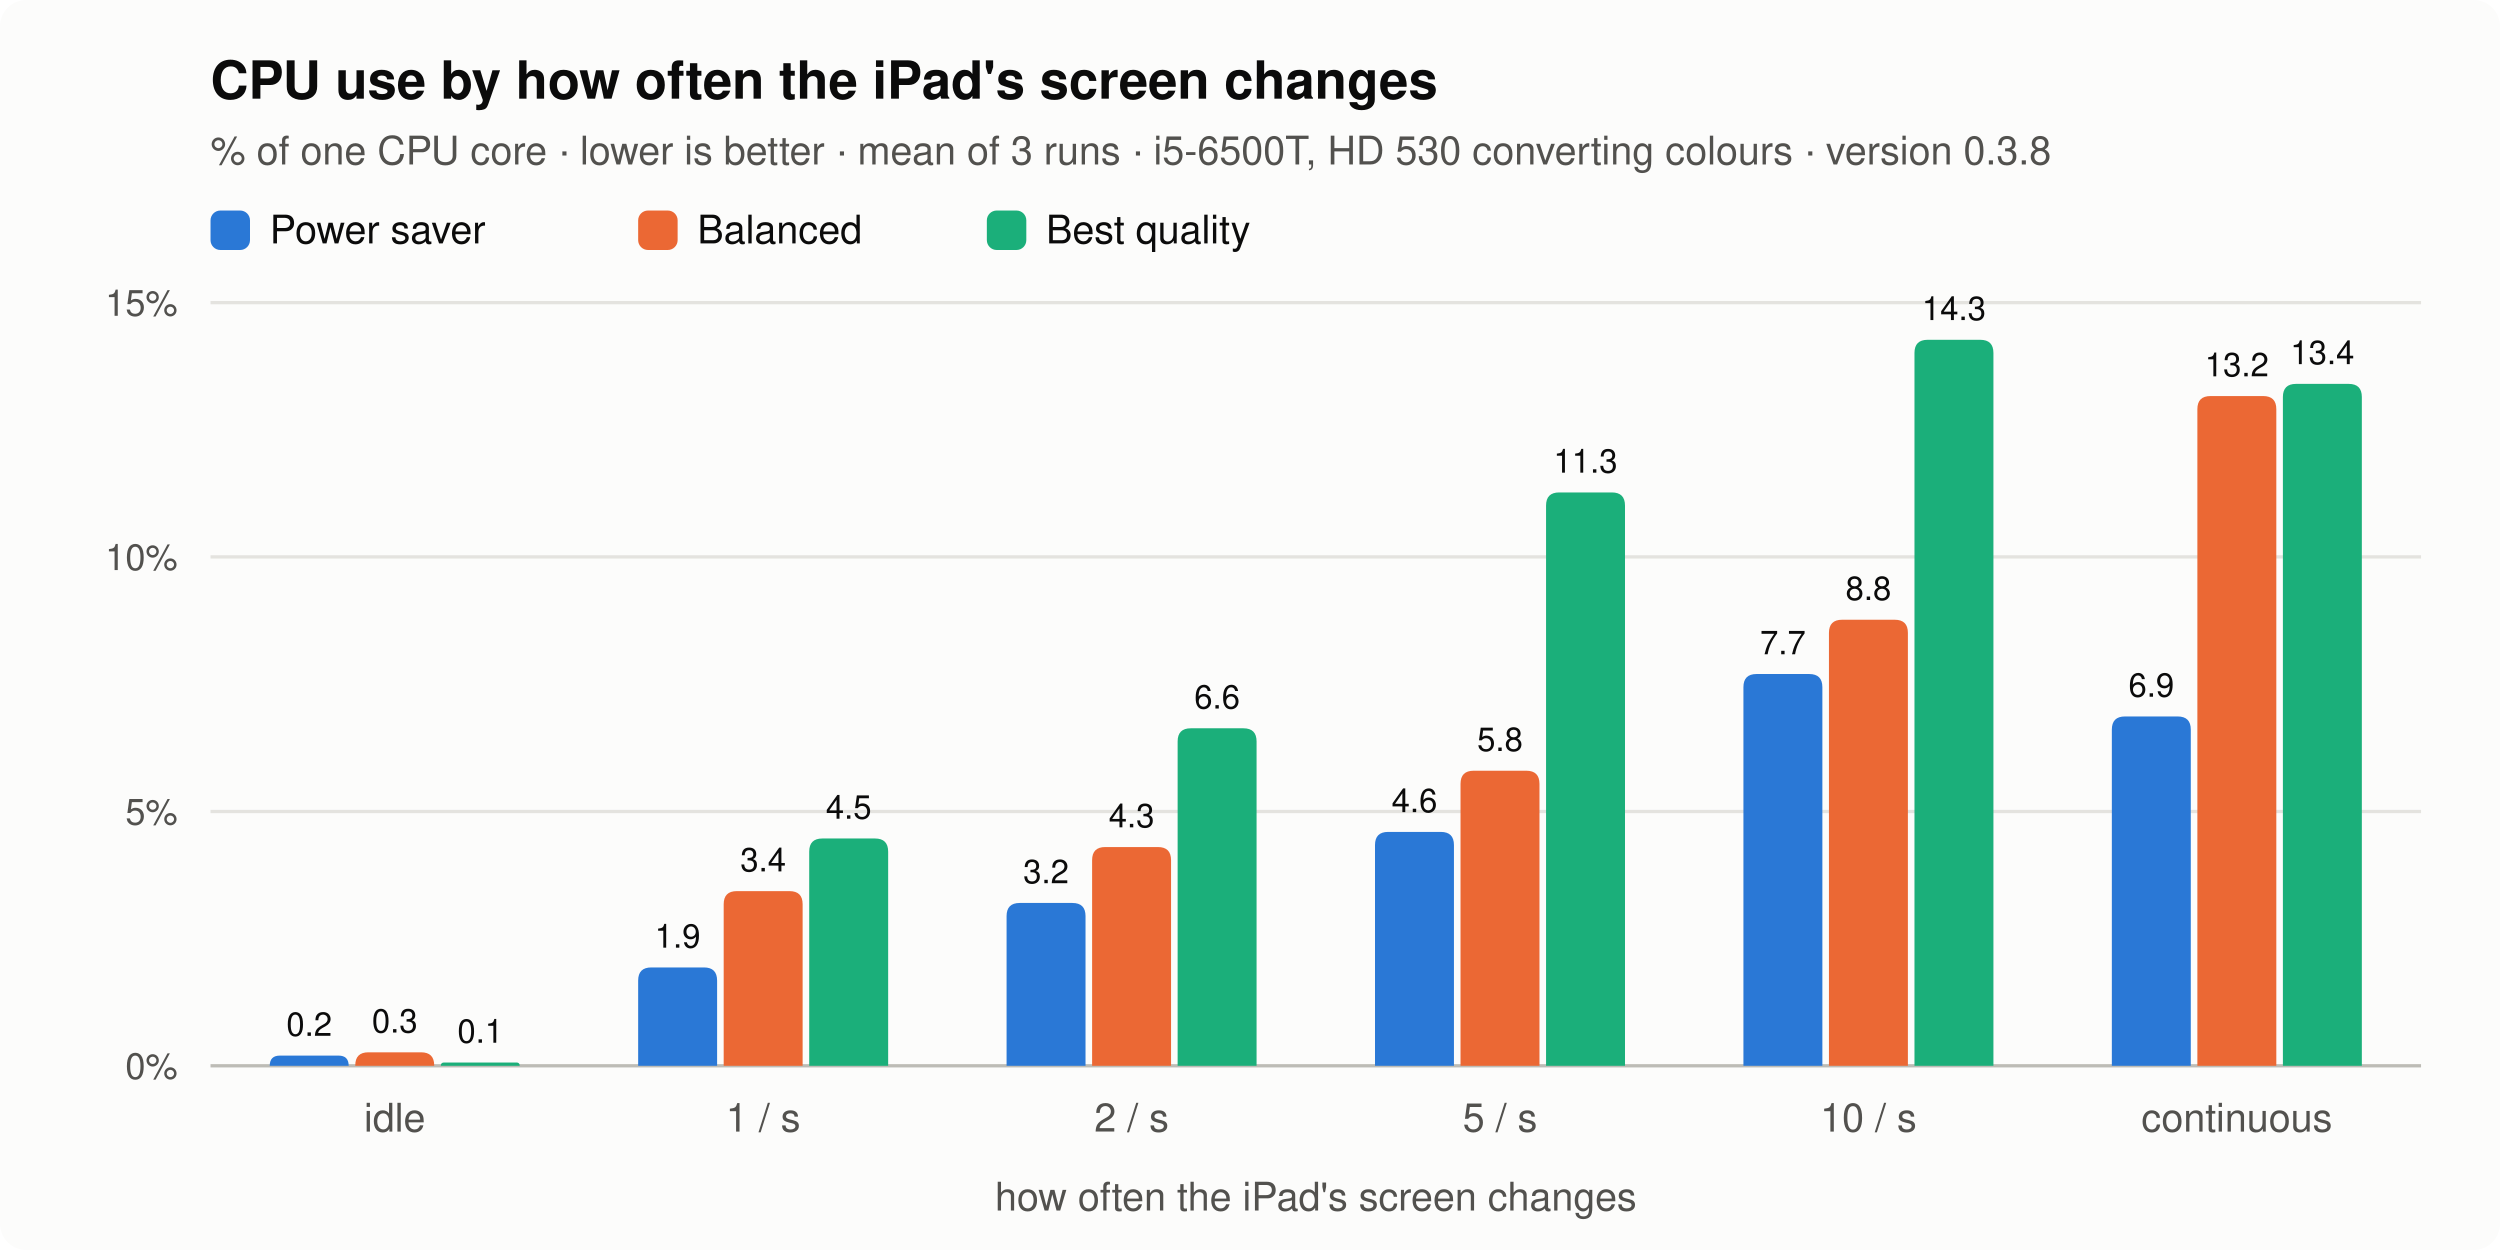
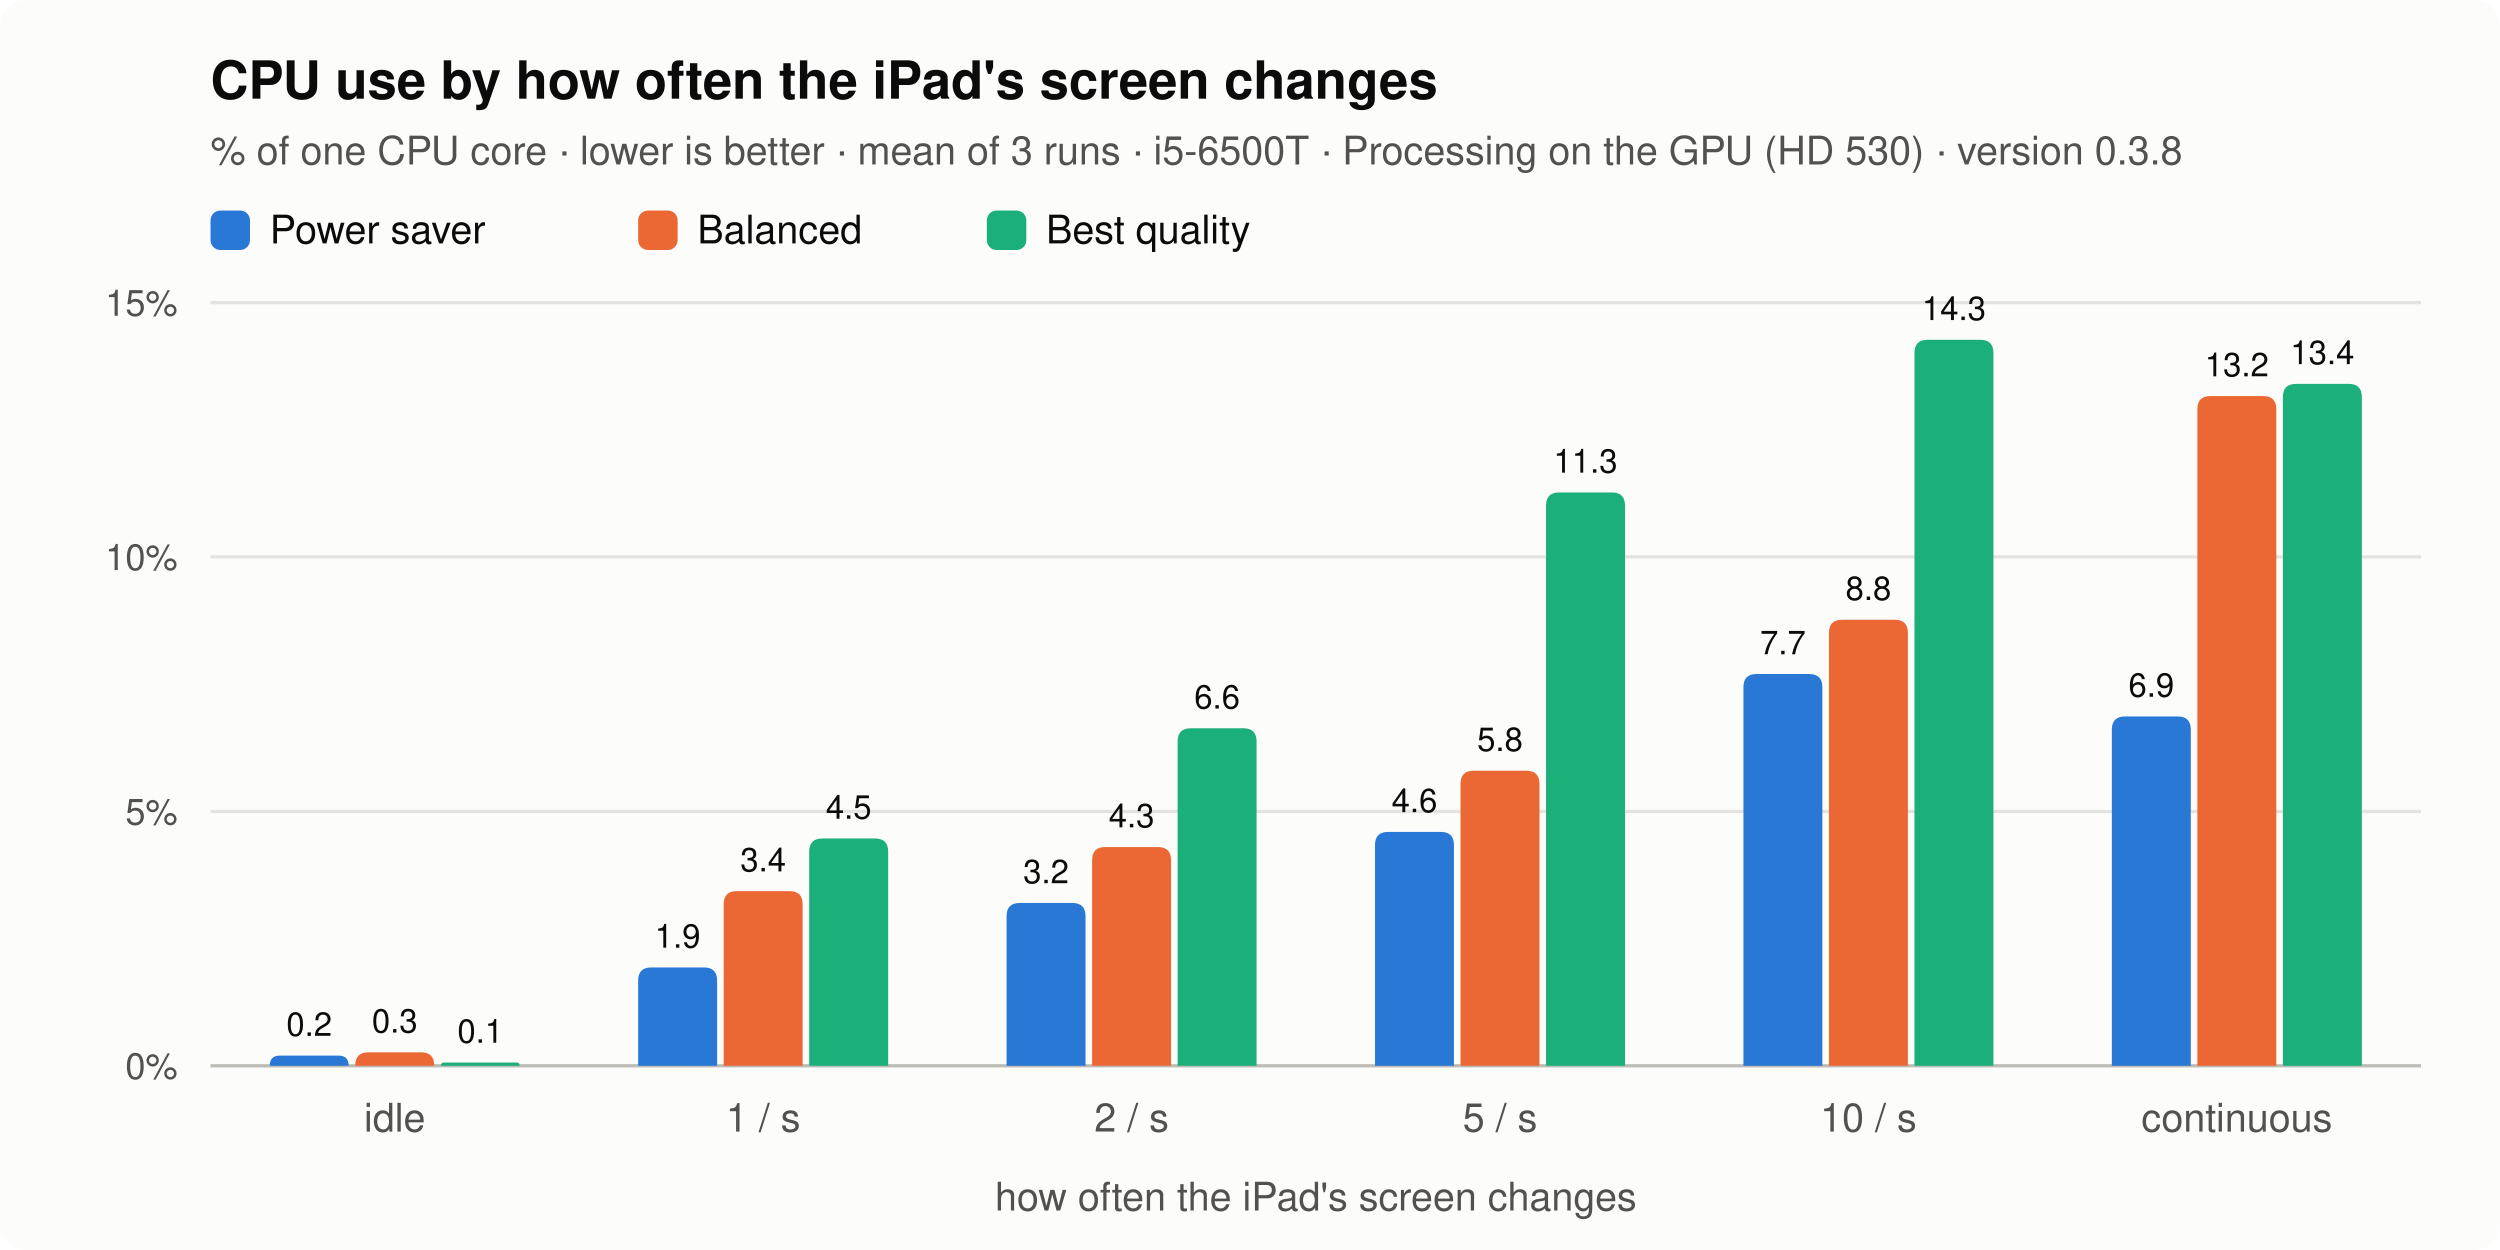
<svg xmlns="http://www.w3.org/2000/svg" width="760" height="380" viewBox="0 0 760 380" role="img" aria-labelledby="t d">
  <rect width="760" height="380" rx="8" fill="#fcfcfb" />
  <text x="64" y="30" font-family="-apple-system,BlinkMacSystemFont,'Segoe UI',Helvetica,Arial,sans-serif" font-size="16" font-weight="600" fill="#0b0b0b">CPU use by how often the iPad's screen changes</text>
-   <text x="64" y="50" font-family="-apple-system,BlinkMacSystemFont,'Segoe UI',Helvetica,Arial,sans-serif" font-size="12" fill="#52514e">% of one CPU core · lower is better · mean of 3 runs · i5-6500T, HD 530 converting colours · version 0.3.8</text>
+   <text x="64" y="50" font-family="-apple-system,BlinkMacSystemFont,'Segoe UI',Helvetica,Arial,sans-serif" font-size="12" fill="#52514e">% of one CPU core · lower is better · mean of 3 runs · i5-6500T · Processing on the GPU (HD 530) · version 0.3.8</text>
  <rect x="64" y="64" width="12" height="12" rx="3" fill="#2a78d6" />
  <text x="82" y="74" font-family="-apple-system,BlinkMacSystemFont,'Segoe UI',Helvetica,Arial,sans-serif" font-size="12" fill="#0b0b0b">Power saver</text>
  <rect x="194" y="64" width="12" height="12" rx="3" fill="#eb6834" />
  <text x="212" y="74" font-family="-apple-system,BlinkMacSystemFont,'Segoe UI',Helvetica,Arial,sans-serif" font-size="12" fill="#0b0b0b">Balanced</text>
  <rect x="300" y="64" width="12" height="12" rx="3" fill="#1baf7a" />
  <text x="318" y="74" font-family="-apple-system,BlinkMacSystemFont,'Segoe UI',Helvetica,Arial,sans-serif" font-size="12" fill="#0b0b0b">Best quality</text>
  <line x1="64" y1="324.0" x2="736" y2="324.0" stroke="#bdbcb6" stroke-width="1" />
  <text x="54" y="328.0" font-family="-apple-system,BlinkMacSystemFont,'Segoe UI',Helvetica,Arial,sans-serif" font-size="11" text-anchor="end" fill="#52514e">0%</text>
  <line x1="64" y1="246.7" x2="736" y2="246.7" stroke="#e4e3df" stroke-width="1" />
  <text x="54" y="250.7" font-family="-apple-system,BlinkMacSystemFont,'Segoe UI',Helvetica,Arial,sans-serif" font-size="11" text-anchor="end" fill="#52514e">5%</text>
  <line x1="64" y1="169.3" x2="736" y2="169.3" stroke="#e4e3df" stroke-width="1" />
  <text x="54" y="173.3" font-family="-apple-system,BlinkMacSystemFont,'Segoe UI',Helvetica,Arial,sans-serif" font-size="11" text-anchor="end" fill="#52514e">10%</text>
  <line x1="64" y1="92.0" x2="736" y2="92.0" stroke="#e4e3df" stroke-width="1" />
  <text x="54" y="96.0" font-family="-apple-system,BlinkMacSystemFont,'Segoe UI',Helvetica,Arial,sans-serif" font-size="11" text-anchor="end" fill="#52514e">15%</text>
  <path d="M82.0,324.0 V324.0 Q82.0,320.9 85.1,320.9 H102.9 Q106.0,320.9 106.0,324.0 V324.0 Z" fill="#2a78d6" />
  <text x="94.0" y="314.9" font-family="-apple-system,BlinkMacSystemFont,'Segoe UI',Helvetica,Arial,sans-serif" font-size="10" text-anchor="middle" fill="#0b0b0b">0.2</text>
  <path d="M108.0,324.0 V323.9 Q108.0,319.9 112.0,319.9 H128.0 Q132.0,319.9 132.0,323.9 V324.0 Z" fill="#eb6834" />
  <text x="120.0" y="313.9" font-family="-apple-system,BlinkMacSystemFont,'Segoe UI',Helvetica,Arial,sans-serif" font-size="10" text-anchor="middle" fill="#0b0b0b">0.3</text>
  <path d="M134.0,324.0 V324.0 Q134.0,323.0 135.0,323.0 H157.0 Q158.0,323.0 158.0,324.0 V324.0 Z" fill="#1baf7a" />
  <text x="146.0" y="317.0" font-family="-apple-system,BlinkMacSystemFont,'Segoe UI',Helvetica,Arial,sans-serif" font-size="10" text-anchor="middle" fill="#0b0b0b">0.1</text>
  <text x="120.0" y="344.0" font-family="-apple-system,BlinkMacSystemFont,'Segoe UI',Helvetica,Arial,sans-serif" font-size="12" text-anchor="middle" fill="#52514e">idle</text>
  <path d="M194.0,324.0 V298.1 Q194.0,294.1 198.0,294.1 H214.0 Q218.0,294.1 218.0,298.1 V324.0 Z" fill="#2a78d6" />
  <text x="206.0" y="288.1" font-family="-apple-system,BlinkMacSystemFont,'Segoe UI',Helvetica,Arial,sans-serif" font-size="10" text-anchor="middle" fill="#0b0b0b">1.9</text>
  <path d="M220.0,324.0 V274.9 Q220.0,270.9 224.0,270.9 H240.0 Q244.0,270.9 244.0,274.9 V324.0 Z" fill="#eb6834" />
  <text x="232.0" y="264.9" font-family="-apple-system,BlinkMacSystemFont,'Segoe UI',Helvetica,Arial,sans-serif" font-size="10" text-anchor="middle" fill="#0b0b0b">3.4</text>
  <path d="M246.0,324.0 V258.9 Q246.0,254.9 250.0,254.9 H266.0 Q270.0,254.9 270.0,258.9 V324.0 Z" fill="#1baf7a" />
  <text x="258.0" y="248.9" font-family="-apple-system,BlinkMacSystemFont,'Segoe UI',Helvetica,Arial,sans-serif" font-size="10" text-anchor="middle" fill="#0b0b0b">4.5</text>
  <text x="232.0" y="344.0" font-family="-apple-system,BlinkMacSystemFont,'Segoe UI',Helvetica,Arial,sans-serif" font-size="12" text-anchor="middle" fill="#52514e">1 / s</text>
  <path d="M306.0,324.0 V278.5 Q306.0,274.5 310.0,274.5 H326.0 Q330.0,274.5 330.0,278.5 V324.0 Z" fill="#2a78d6" />
  <text x="318.0" y="268.5" font-family="-apple-system,BlinkMacSystemFont,'Segoe UI',Helvetica,Arial,sans-serif" font-size="10" text-anchor="middle" fill="#0b0b0b">3.2</text>
  <path d="M332.0,324.0 V261.5 Q332.0,257.5 336.0,257.5 H352.0 Q356.0,257.5 356.0,261.5 V324.0 Z" fill="#eb6834" />
  <text x="344.0" y="251.5" font-family="-apple-system,BlinkMacSystemFont,'Segoe UI',Helvetica,Arial,sans-serif" font-size="10" text-anchor="middle" fill="#0b0b0b">4.3</text>
  <path d="M358.0,324.0 V225.4 Q358.0,221.4 362.0,221.4 H378.0 Q382.0,221.4 382.0,225.4 V324.0 Z" fill="#1baf7a" />
  <text x="370.0" y="215.4" font-family="-apple-system,BlinkMacSystemFont,'Segoe UI',Helvetica,Arial,sans-serif" font-size="10" text-anchor="middle" fill="#0b0b0b">6.6</text>
  <text x="344.0" y="344.0" font-family="-apple-system,BlinkMacSystemFont,'Segoe UI',Helvetica,Arial,sans-serif" font-size="12" text-anchor="middle" fill="#52514e">2 / s</text>
  <path d="M418.0,324.0 V256.9 Q418.0,252.9 422.0,252.9 H438.0 Q442.0,252.9 442.0,256.9 V324.0 Z" fill="#2a78d6" />
  <text x="430.0" y="246.9" font-family="-apple-system,BlinkMacSystemFont,'Segoe UI',Helvetica,Arial,sans-serif" font-size="10" text-anchor="middle" fill="#0b0b0b">4.6</text>
  <path d="M444.0,324.0 V238.3 Q444.0,234.3 448.0,234.3 H464.0 Q468.0,234.3 468.0,238.3 V324.0 Z" fill="#eb6834" />
  <text x="456.0" y="228.3" font-family="-apple-system,BlinkMacSystemFont,'Segoe UI',Helvetica,Arial,sans-serif" font-size="10" text-anchor="middle" fill="#0b0b0b">5.8</text>
  <path d="M470.0,324.0 V153.7 Q470.0,149.7 474.0,149.7 H490.0 Q494.0,149.7 494.0,153.7 V324.0 Z" fill="#1baf7a" />
  <text x="482.0" y="143.7" font-family="-apple-system,BlinkMacSystemFont,'Segoe UI',Helvetica,Arial,sans-serif" font-size="10" text-anchor="middle" fill="#0b0b0b">11.3</text>
  <text x="456.0" y="344.0" font-family="-apple-system,BlinkMacSystemFont,'Segoe UI',Helvetica,Arial,sans-serif" font-size="12" text-anchor="middle" fill="#52514e">5 / s</text>
  <path d="M530.0,324.0 V208.9 Q530.0,204.9 534.0,204.9 H550.0 Q554.0,204.9 554.0,208.9 V324.0 Z" fill="#2a78d6" />
  <text x="542.0" y="198.9" font-family="-apple-system,BlinkMacSystemFont,'Segoe UI',Helvetica,Arial,sans-serif" font-size="10" text-anchor="middle" fill="#0b0b0b">7.7</text>
  <path d="M556.0,324.0 V192.4 Q556.0,188.4 560.0,188.4 H576.0 Q580.0,188.4 580.0,192.4 V324.0 Z" fill="#eb6834" />
  <text x="568.0" y="182.4" font-family="-apple-system,BlinkMacSystemFont,'Segoe UI',Helvetica,Arial,sans-serif" font-size="10" text-anchor="middle" fill="#0b0b0b">8.8</text>
  <path d="M582.0,324.0 V107.3 Q582.0,103.3 586.0,103.3 H602.0 Q606.0,103.3 606.0,107.3 V324.0 Z" fill="#1baf7a" />
  <text x="594.0" y="97.3" font-family="-apple-system,BlinkMacSystemFont,'Segoe UI',Helvetica,Arial,sans-serif" font-size="10" text-anchor="middle" fill="#0b0b0b">14.3</text>
  <text x="568.0" y="344.0" font-family="-apple-system,BlinkMacSystemFont,'Segoe UI',Helvetica,Arial,sans-serif" font-size="12" text-anchor="middle" fill="#52514e">10 / s</text>
  <path d="M642.0,324.0 V221.8 Q642.0,217.8 646.0,217.8 H662.0 Q666.0,217.8 666.0,221.8 V324.0 Z" fill="#2a78d6" />
  <text x="654.0" y="211.8" font-family="-apple-system,BlinkMacSystemFont,'Segoe UI',Helvetica,Arial,sans-serif" font-size="10" text-anchor="middle" fill="#0b0b0b">6.9</text>
  <path d="M668.0,324.0 V124.4 Q668.0,120.4 672.0,120.4 H688.0 Q692.0,120.4 692.0,124.4 V324.0 Z" fill="#eb6834" />
  <text x="680.0" y="114.4" font-family="-apple-system,BlinkMacSystemFont,'Segoe UI',Helvetica,Arial,sans-serif" font-size="10" text-anchor="middle" fill="#0b0b0b">13.2</text>
  <path d="M694.0,324.0 V120.7 Q694.0,116.7 698.0,116.7 H714.0 Q718.0,116.7 718.0,120.7 V324.0 Z" fill="#1baf7a" />
  <text x="706.0" y="110.7" font-family="-apple-system,BlinkMacSystemFont,'Segoe UI',Helvetica,Arial,sans-serif" font-size="10" text-anchor="middle" fill="#0b0b0b">13.4</text>
  <text x="680.0" y="344.0" font-family="-apple-system,BlinkMacSystemFont,'Segoe UI',Helvetica,Arial,sans-serif" font-size="12" text-anchor="middle" fill="#52514e">continuous</text>
  <text x="400.0" y="368" font-family="-apple-system,BlinkMacSystemFont,'Segoe UI',Helvetica,Arial,sans-serif" font-size="12" text-anchor="middle" fill="#52514e">how often the iPad's screen changes</text>
</svg>
